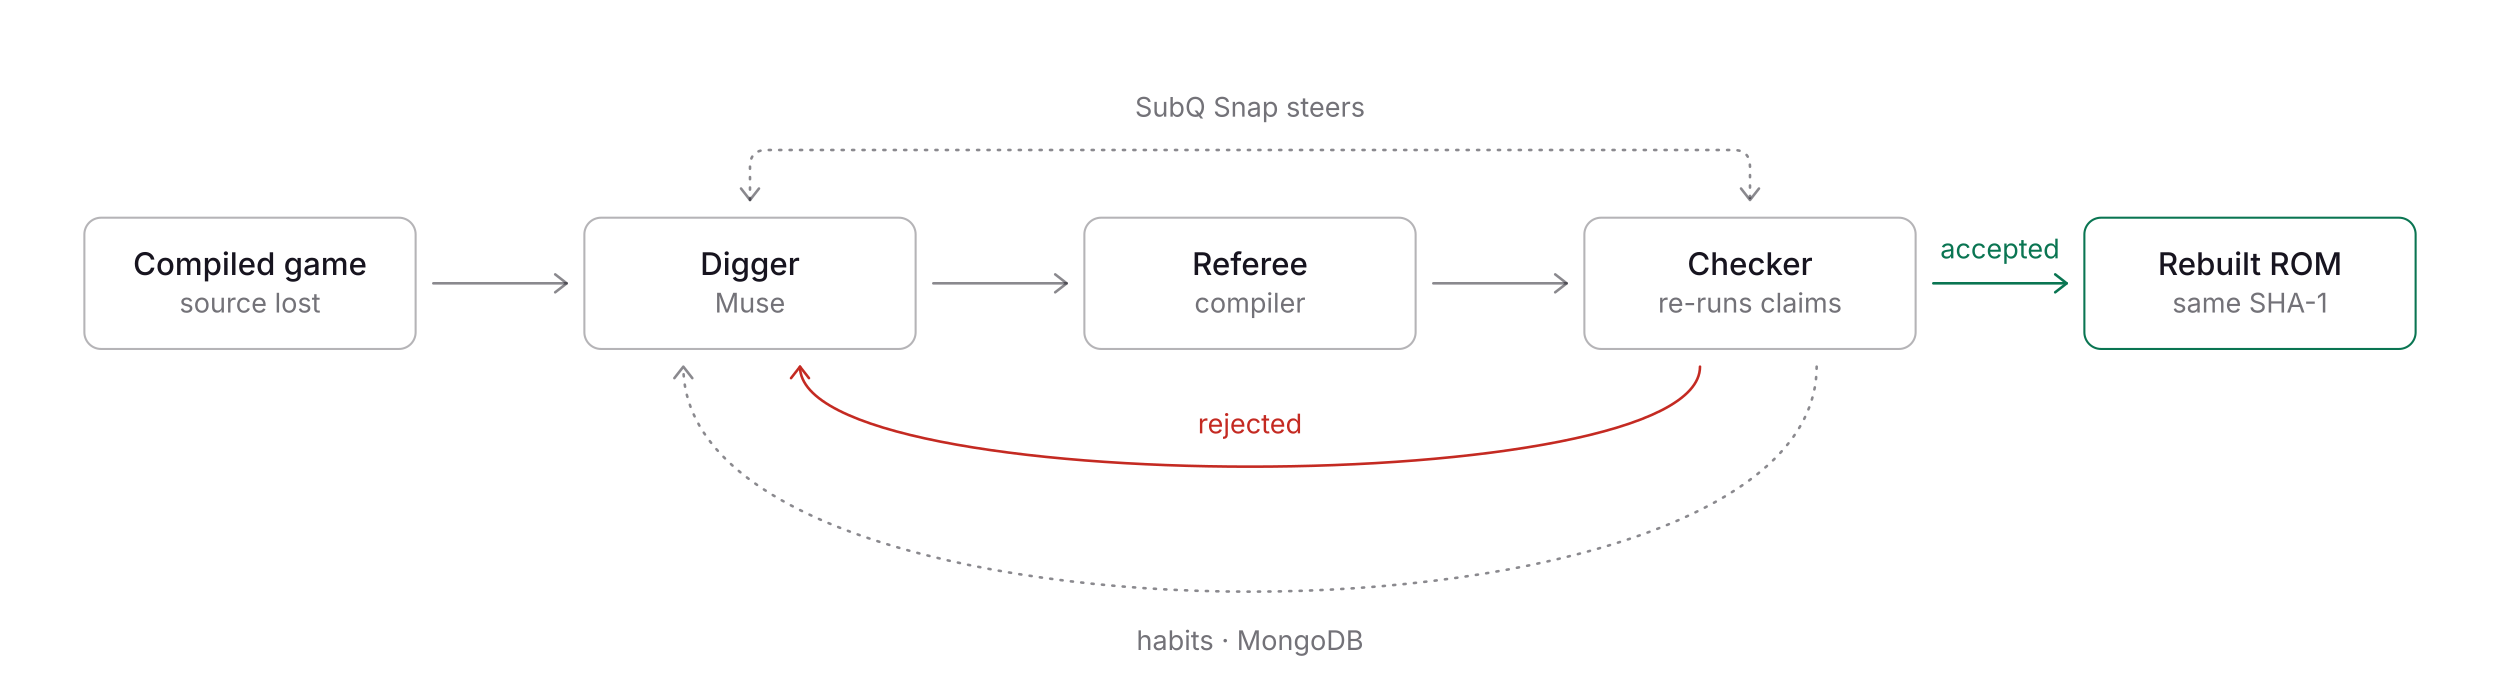
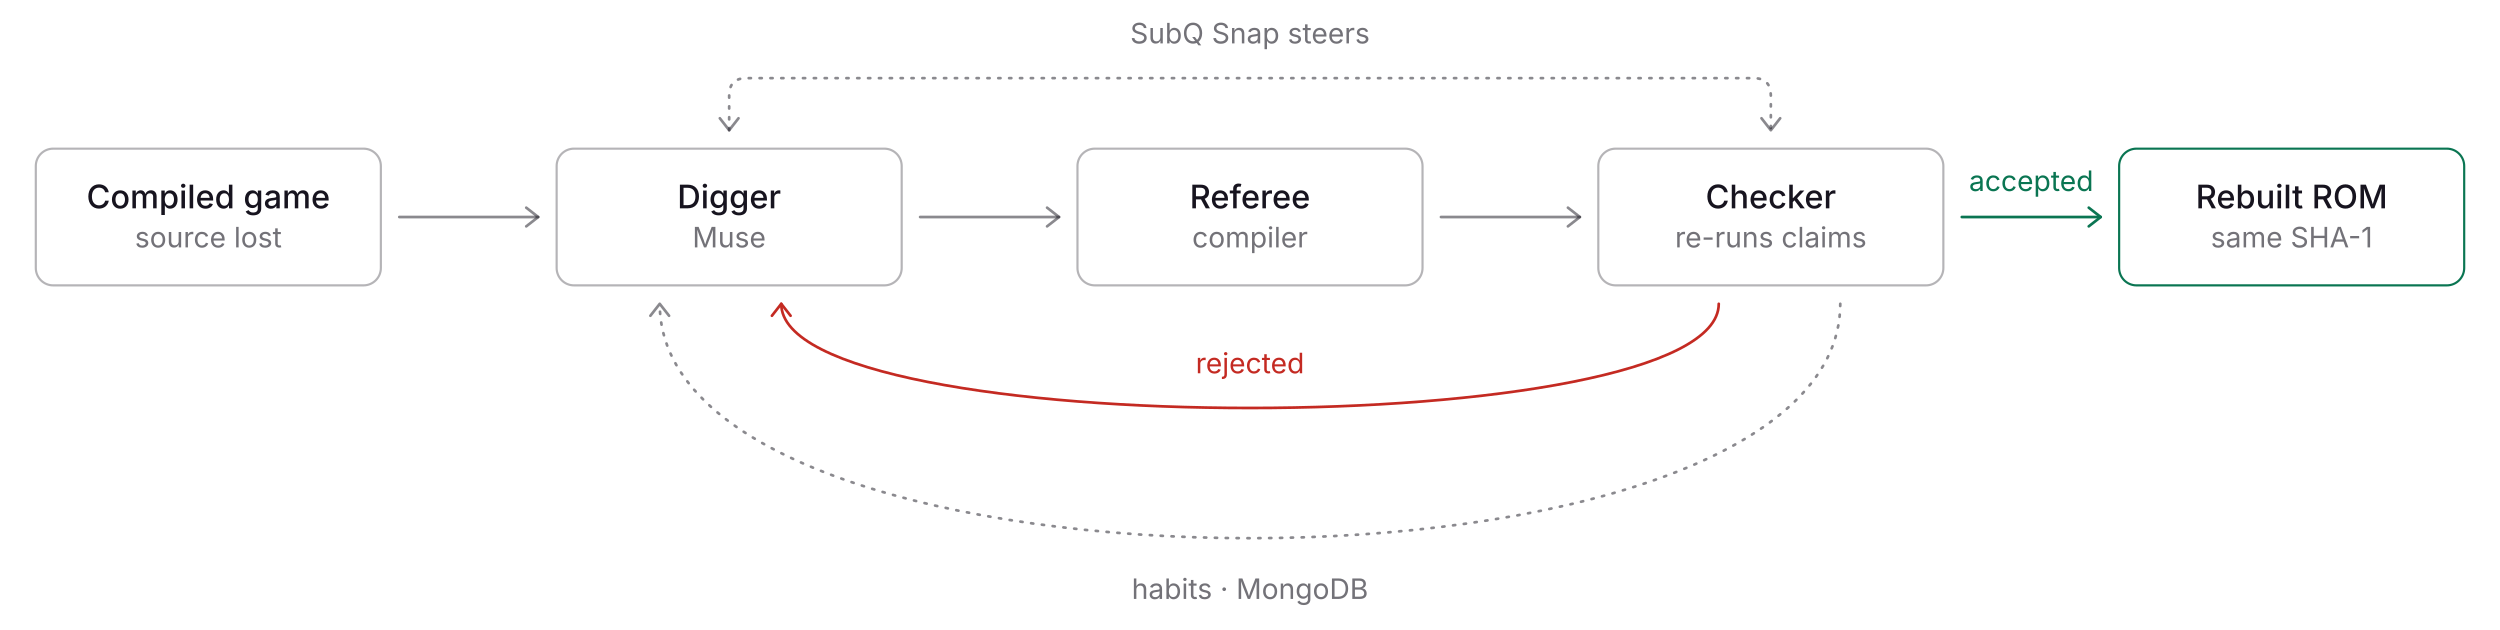
- <svg xmlns="http://www.w3.org/2000/svg" width="1200" height="336" viewBox="0 0 1200 336" role="img" aria-labelledby="t d">
+ <svg xmlns="http://www.w3.org/2000/svg" width="1152" height="290" viewBox="24 36 1152 290" role="img" aria-labelledby="t d">
  <style>.s{font-family:Inter, -apple-system, BlinkMacSystemFont, 'Segoe UI', Helvetica, Arial, sans-serif}.m{font-family:'JetBrains Mono', SFMono-Regular, ui-monospace, Menlo, Consolas, monospace}</style>
  <rect x="40.5" y="104.5" width="159" height="63" rx="8" fill="none" stroke="#17141F" stroke-opacity="0.32" stroke-width="1" />
  <text x="120" y="132" class="s" font-size="15" font-weight="500" text-anchor="middle" fill="#17141F">Compiled game</text>
  <text x="120" y="150" class="s" font-size="13" text-anchor="middle" fill="#17141F" fill-opacity="0.6">source lost</text>
  <rect x="280.5" y="104.5" width="159" height="63" rx="8" fill="none" stroke="#17141F" stroke-opacity="0.32" stroke-width="1" />
  <text x="360" y="132" class="s" font-size="15" font-weight="500" text-anchor="middle" fill="#17141F">Digger</text>
  <text x="360" y="150" class="s" font-size="13" text-anchor="middle" fill="#17141F" fill-opacity="0.6">Muse</text>
  <rect x="520.5" y="104.5" width="159" height="63" rx="8" fill="none" stroke="#17141F" stroke-opacity="0.32" stroke-width="1" />
  <text x="600" y="132" class="s" font-size="15" font-weight="500" text-anchor="middle" fill="#17141F">Referee</text>
  <text x="600" y="150" class="s" font-size="13" text-anchor="middle" fill="#17141F" fill-opacity="0.6">compiler</text>
  <rect x="760.5" y="104.5" width="159" height="63" rx="8" fill="none" stroke="#17141F" stroke-opacity="0.32" stroke-width="1" />
  <text x="840" y="132" class="s" font-size="15" font-weight="500" text-anchor="middle" fill="#17141F">Checker</text>
  <text x="840" y="150" class="s" font-size="13" text-anchor="middle" fill="#17141F" fill-opacity="0.6">re-runs claims</text>
  <rect x="1000.5" y="104.5" width="159" height="63" rx="8" fill="none" stroke="#0A7552" stroke-width="1" />
  <text x="1080" y="132" class="s" font-size="15" font-weight="500" text-anchor="middle" fill="#17141F">Rebuilt ROM</text>
  <text x="1080" y="150" class="s" font-size="13" text-anchor="middle" fill="#17141F" fill-opacity="0.6">same SHA-1</text>
  <path d="M208,136 L272,136" fill="none" stroke="#17141F" stroke-width="1.25" stroke-opacity="0.5" stroke-linecap="round" stroke-linejoin="round" />
  <path d="M266.5,131.7 L272.0,136.0 L266.5,140.3" fill="none" stroke="#17141F" stroke-width="1.25" stroke-opacity="0.5" stroke-linecap="round" stroke-linejoin="round" />
  <path d="M448,136 L512,136" fill="none" stroke="#17141F" stroke-width="1.25" stroke-opacity="0.5" stroke-linecap="round" stroke-linejoin="round" />
  <path d="M506.5,131.7 L512.0,136.0 L506.5,140.3" fill="none" stroke="#17141F" stroke-width="1.25" stroke-opacity="0.5" stroke-linecap="round" stroke-linejoin="round" />
  <path d="M688,136 L752,136" fill="none" stroke="#17141F" stroke-width="1.25" stroke-opacity="0.5" stroke-linecap="round" stroke-linejoin="round" />
  <path d="M746.5,131.7 L752.0,136.0 L746.5,140.3" fill="none" stroke="#17141F" stroke-width="1.25" stroke-opacity="0.5" stroke-linecap="round" stroke-linejoin="round" />
  <path d="M928,136 L992,136" fill="none" stroke="#0A7552" stroke-width="1.25" stroke-linecap="round" stroke-linejoin="round" />
  <path d="M986.5,131.7 L992.0,136.0 L986.5,140.3" fill="none" stroke="#0A7552" stroke-width="1.25" stroke-linecap="round" stroke-linejoin="round" />
  <text x="960" y="124" class="s" font-size="13" text-anchor="middle" fill="#0A7552">accepted</text>
  <path d="M360.0,96 V80 Q360.0,72 368.0,72 H832.0 Q840.0,72 840.0,80 V96" fill="none" stroke="#17141F" stroke-width="1.25" stroke-opacity="0.5" stroke-dasharray="1 4" stroke-linecap="round" stroke-linejoin="round" />
  <path d="M364.3,90.5 L360.0,96.0 L355.7,90.5" fill="none" stroke="#17141F" stroke-width="1.25" stroke-opacity="0.5" stroke-linecap="round" stroke-linejoin="round" />
  <path d="M844.3,90.5 L840.0,96.0 L835.7,90.5" fill="none" stroke="#17141F" stroke-width="1.25" stroke-opacity="0.5" stroke-linecap="round" stroke-linejoin="round" />
  <text x="600" y="56" class="s" font-size="13" text-anchor="middle" fill="#17141F" fill-opacity="0.6">SubQ Snap steers</text>
  <path d="M816.0,176 C816.0,240 384.0,240 384.0,176" fill="none" stroke="#C42A22" stroke-width="1.25" stroke-linecap="round" stroke-linejoin="round" />
  <path d="M379.7,181.5 L384.0,176.0 L388.3,181.5" fill="none" stroke="#C42A22" stroke-width="1.25" stroke-linecap="round" stroke-linejoin="round" />
  <text x="600" y="208" class="s" font-size="13" text-anchor="middle" fill="#C42A22">rejected</text>
  <path d="M872.0,176 C872.0,320 328.0,320 328.0,176" fill="none" stroke="#17141F" stroke-width="1.25" stroke-opacity="0.5" stroke-dasharray="1 4" stroke-linecap="round" stroke-linejoin="round" />
  <path d="M323.7,181.5 L328.0,176.0 L332.3,181.5" fill="none" stroke="#17141F" stroke-width="1.25" stroke-opacity="0.5" stroke-linecap="round" stroke-linejoin="round" />
  <text x="600" y="312" class="s" font-size="13" text-anchor="middle" fill="#17141F" fill-opacity="0.6">habits · MongoDB</text>
</svg>
